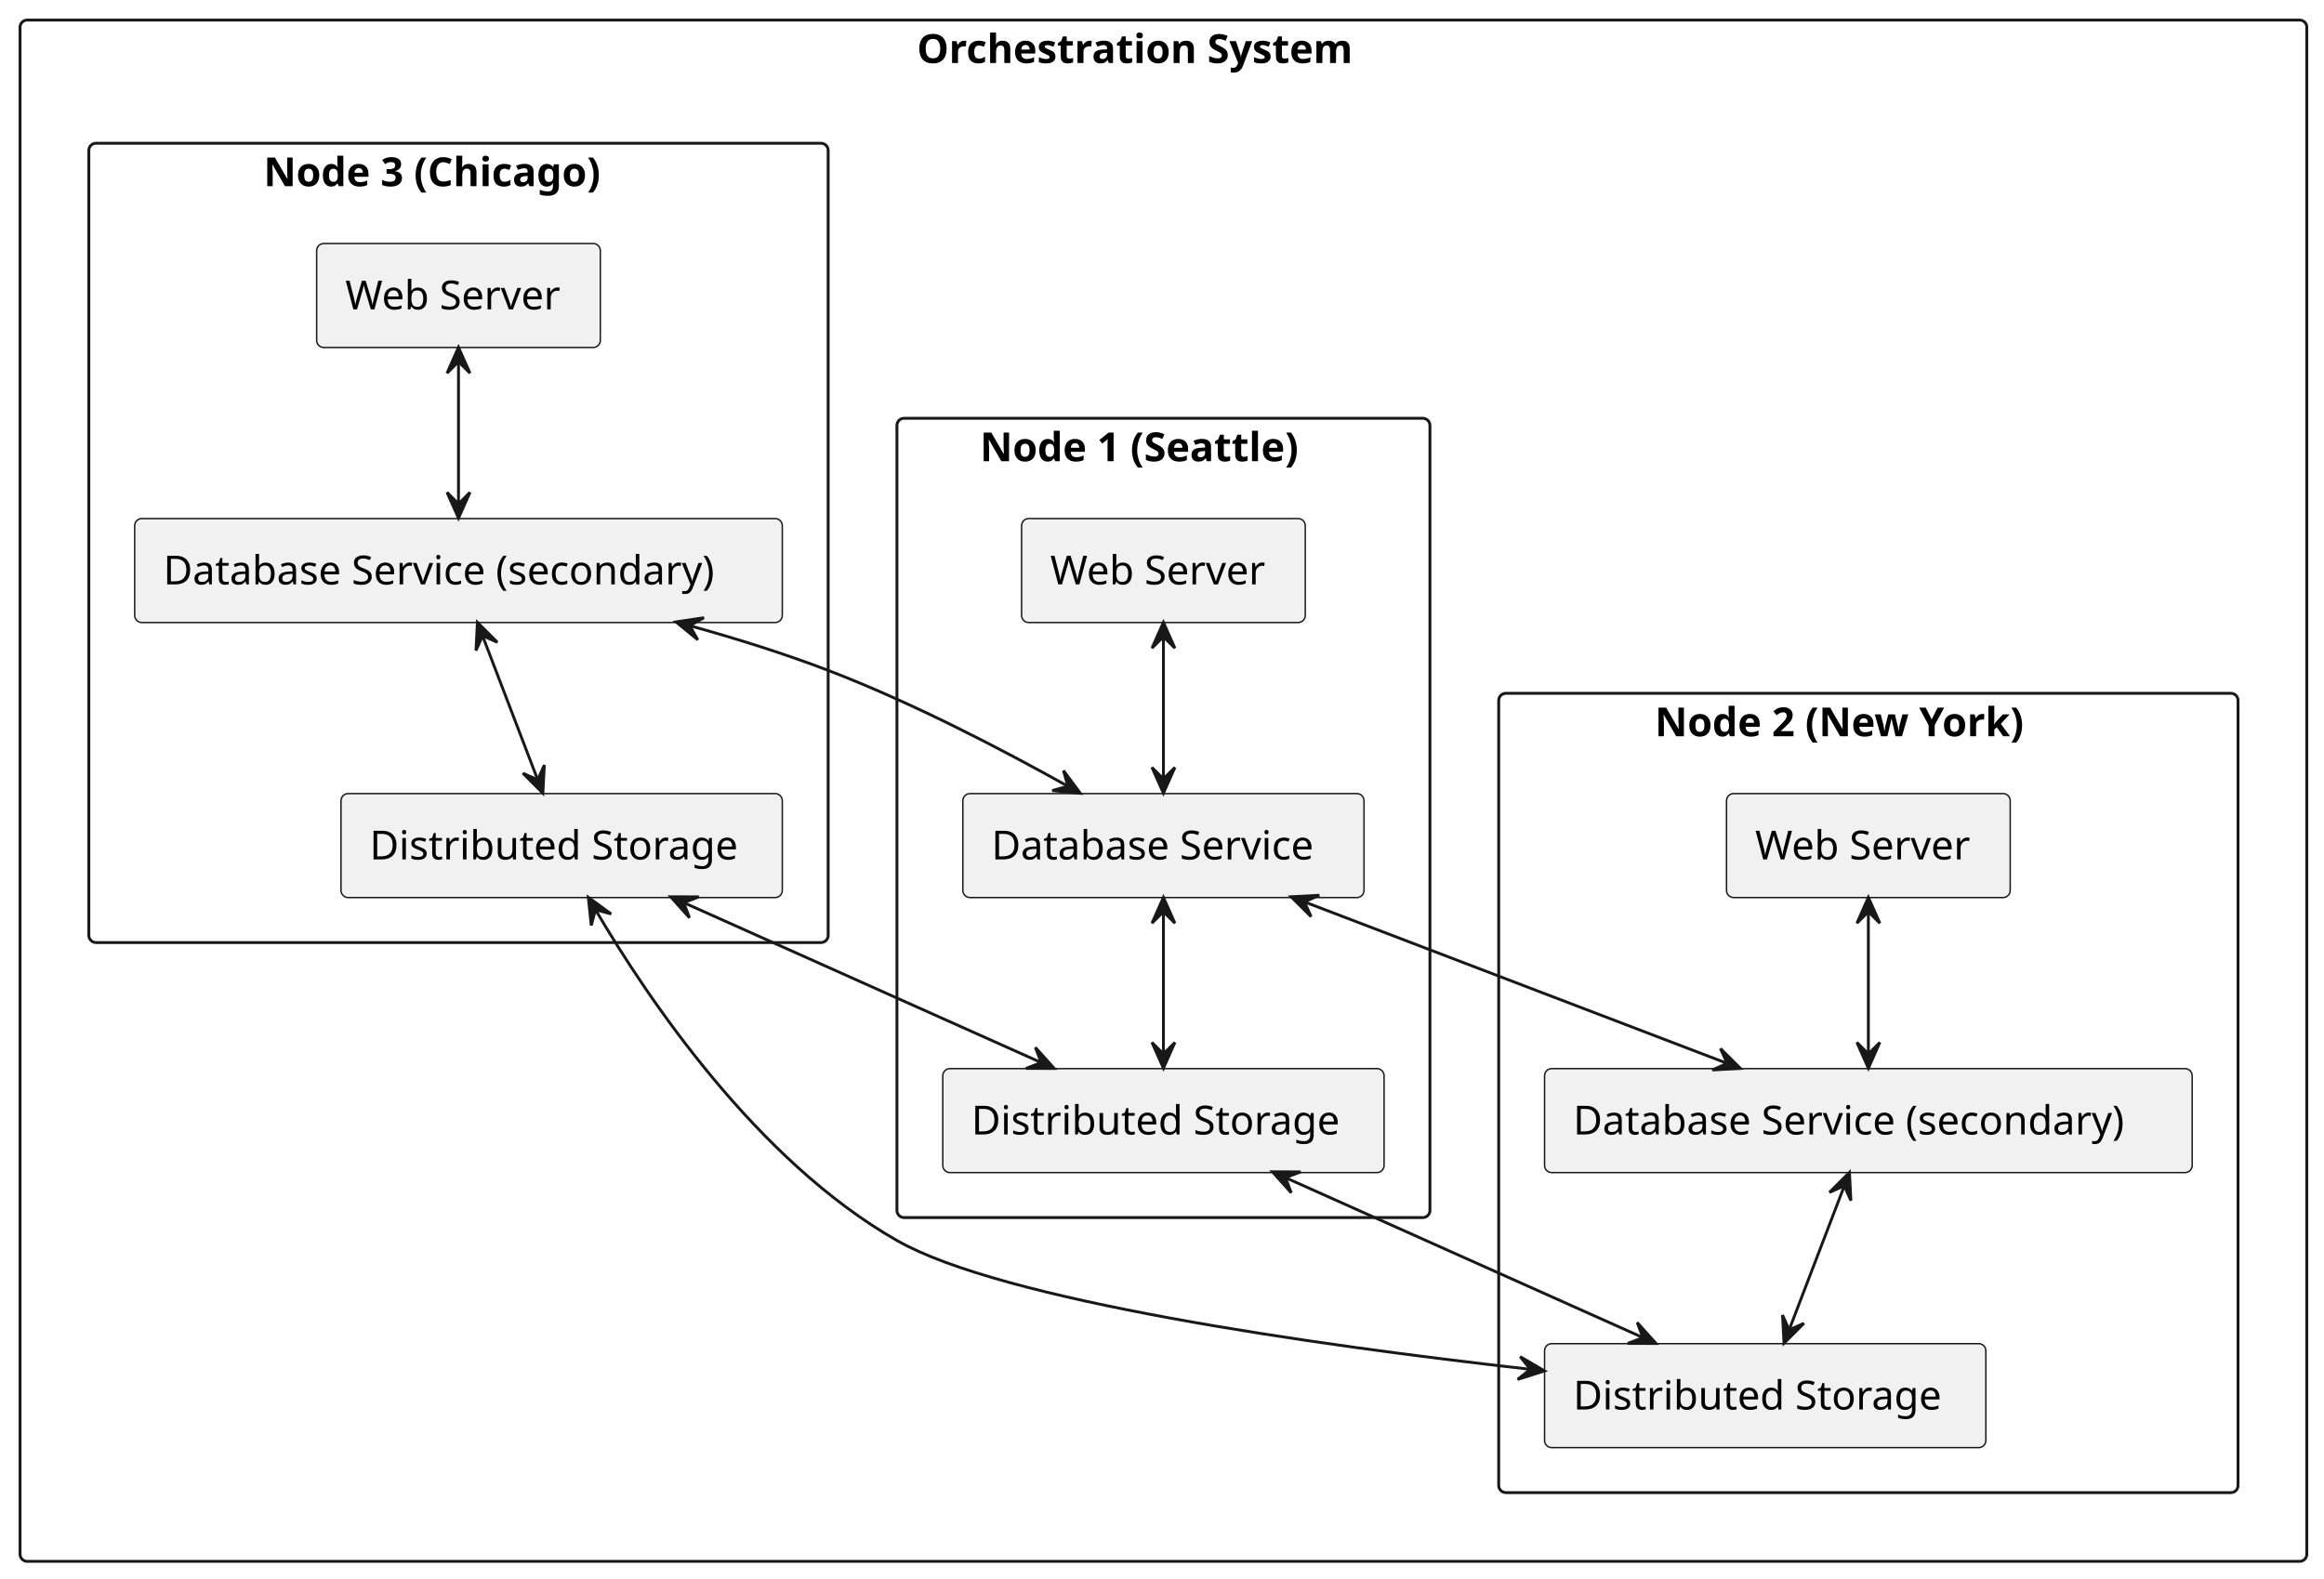
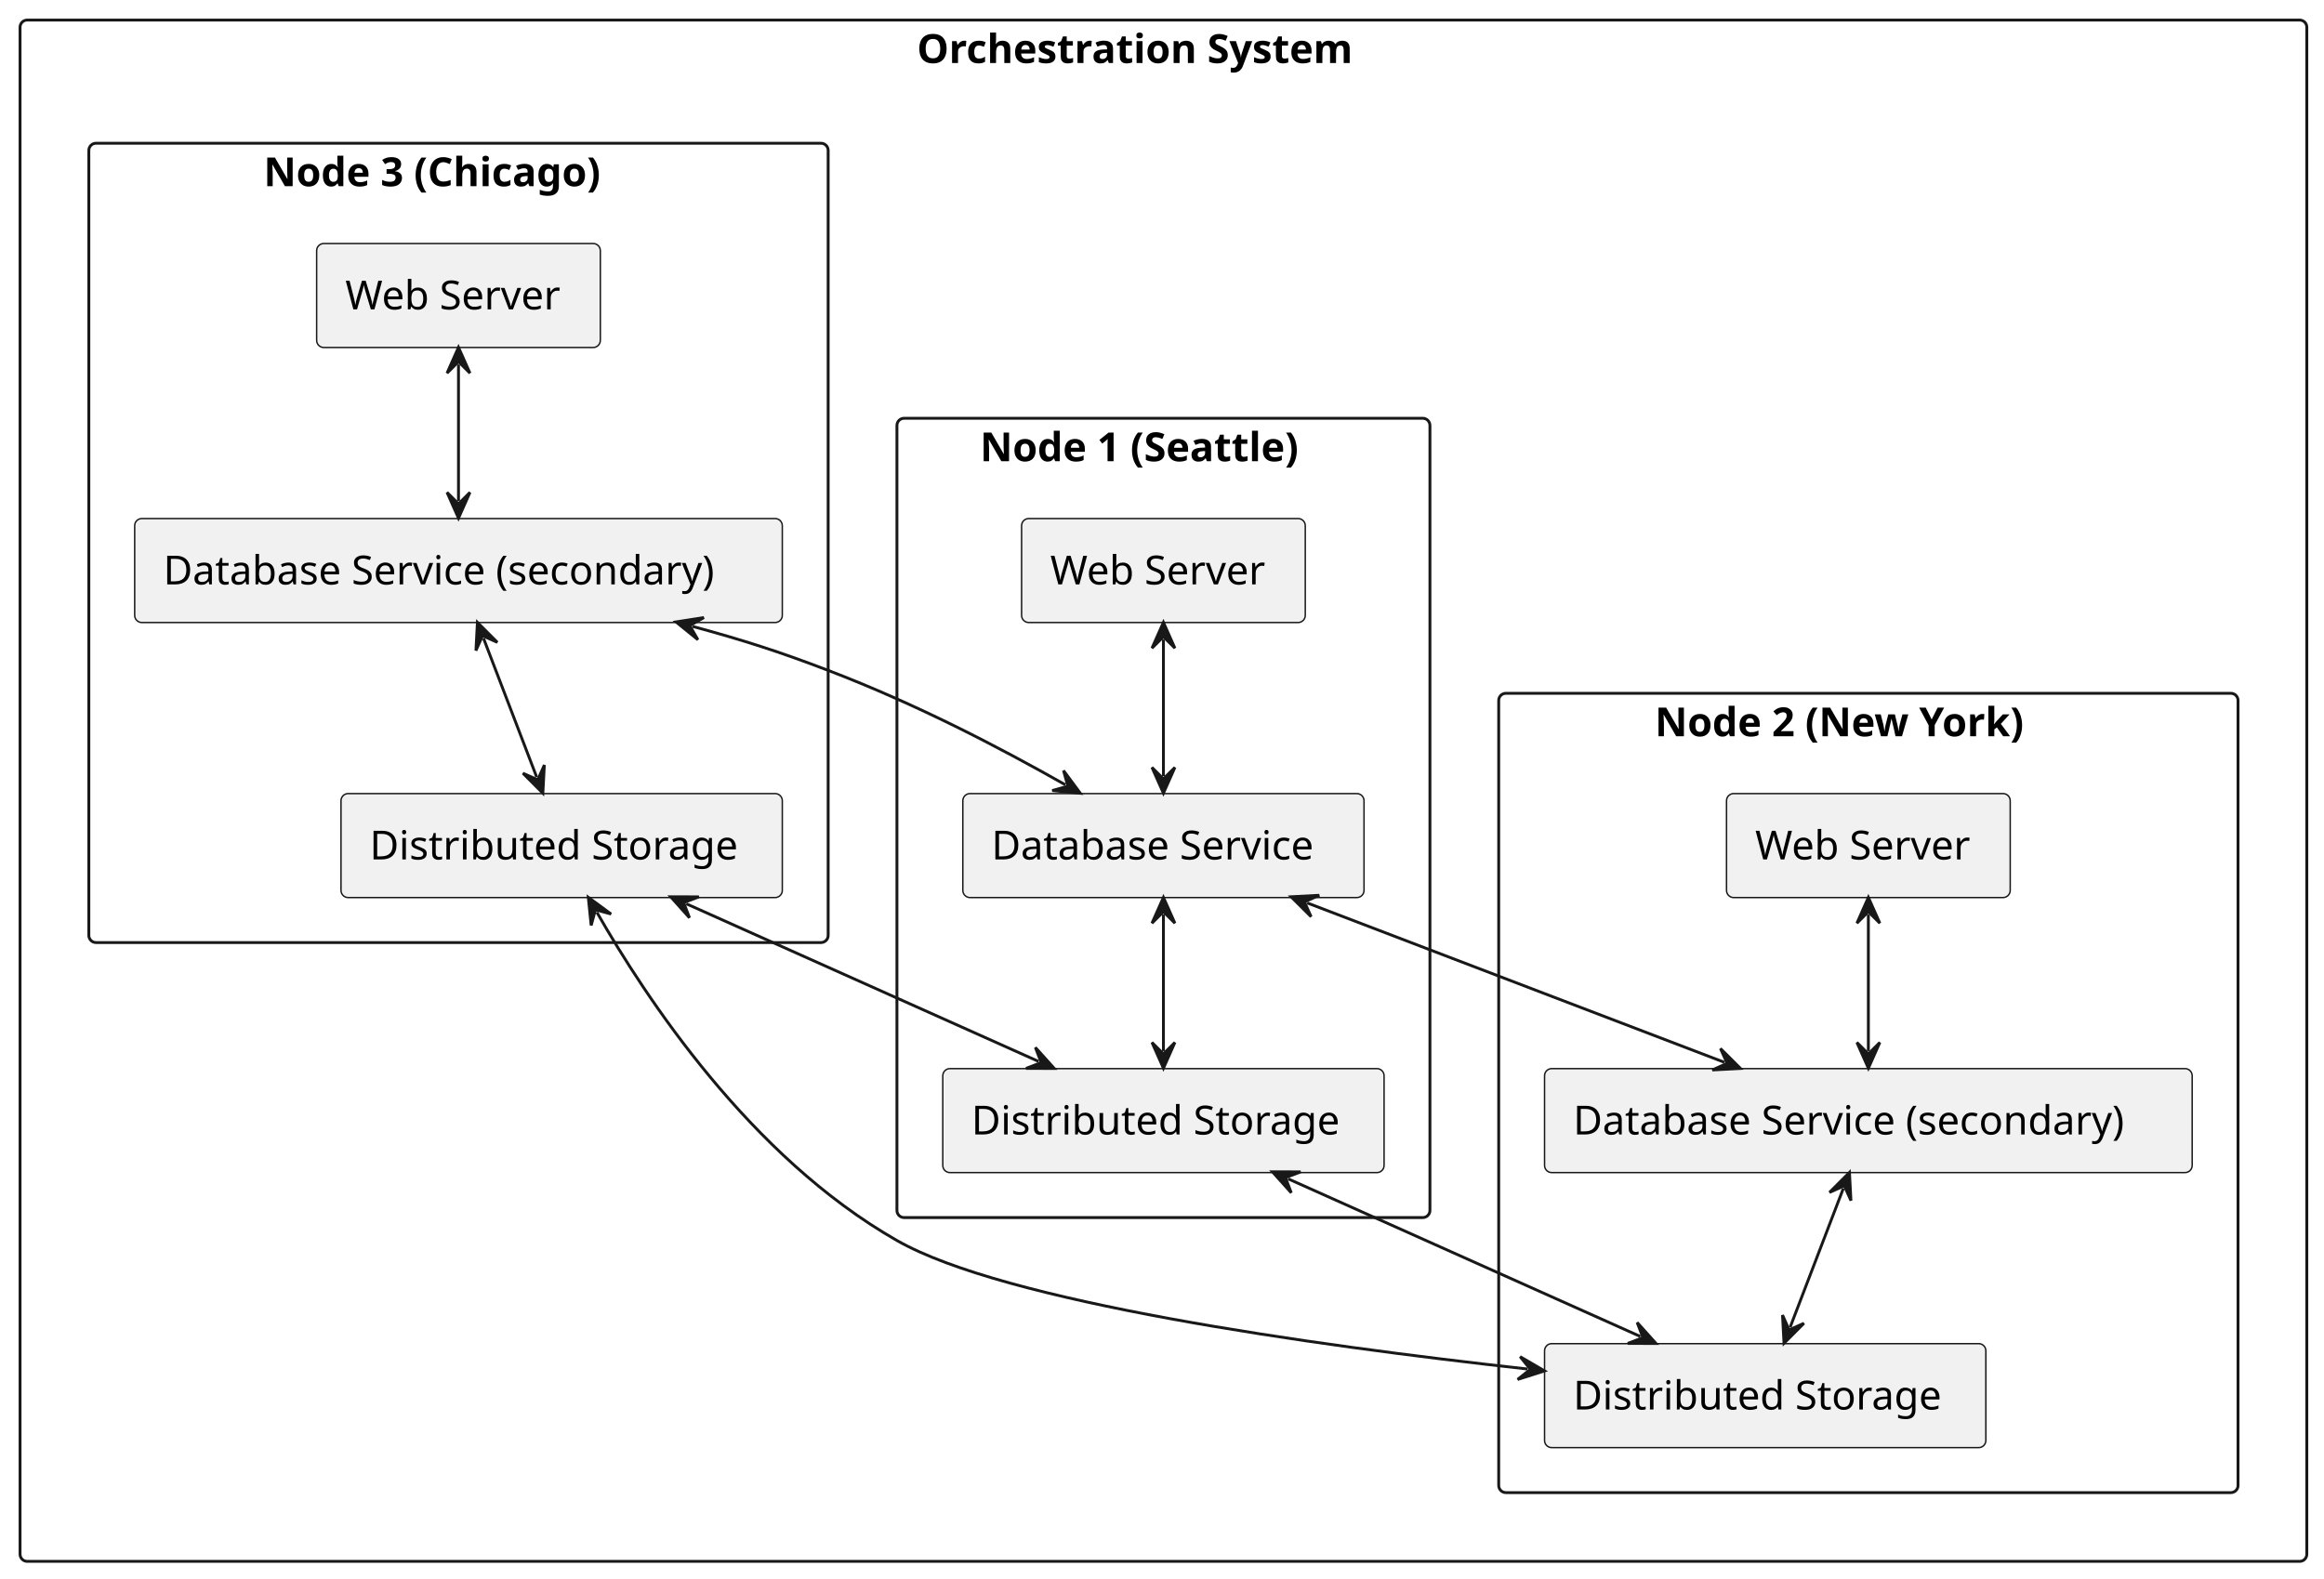
<svg xmlns="http://www.w3.org/2000/svg" contentStyleType="text/css" height="551px" preserveAspectRatio="none" style="width:811px;height:551px;background:#FFFFFF;" version="1.1" viewBox="0 0 811 551" width="811px" zoomAndPan="magnify">
  <defs />
  <g>
    <g id="cluster_Orchestration System">
      <rect fill="none" height="538" rx="2.5" ry="2.5" style="stroke:#181818;stroke-width:1.0;" width="798" x="7" y="7" />
      <text fill="#000000" font-family="sans-serif" font-size="14" font-weight="bold" lengthAdjust="spacing" textLength="172" x="320" y="21.995">Orchestration System</text>
    </g>
    <g id="cluster_Node 1 (Seattle)">
      <rect fill="none" height="279" rx="2.5" ry="2.5" style="stroke:#181818;stroke-width:1.0;" width="186" x="313" y="146" />
      <text fill="#000000" font-family="sans-serif" font-size="14" font-weight="bold" lengthAdjust="spacing" textLength="128" x="342" y="160.995">Node 1 (Seattle)</text>
    </g>
    <g id="cluster_Node 2 (New York)">
      <rect fill="none" height="279" rx="2.5" ry="2.5" style="stroke:#181818;stroke-width:1.0;" width="258" x="523" y="242" />
      <text fill="#000000" font-family="sans-serif" font-size="14" font-weight="bold" lengthAdjust="spacing" textLength="149" x="577.5" y="256.995">Node 2 (New York)</text>
    </g>
    <g id="cluster_Node 3 (Chicago)">
      <rect fill="none" height="279" rx="2.5" ry="2.5" style="stroke:#181818;stroke-width:1.0;" width="258" x="31" y="50" />
      <text fill="#000000" font-family="sans-serif" font-size="14" font-weight="bold" lengthAdjust="spacing" textLength="136" x="92" y="64.995">Node 3 (Chicago)</text>
    </g>
    <g id="elem_container1">
      <rect fill="#F1F1F1" height="36.297" rx="2.5" ry="2.5" style="stroke:#181818;stroke-width:0.5;" width="140" x="336" y="277" />
      <text fill="#000000" font-family="sans-serif" font-size="14" lengthAdjust="spacing" textLength="120" x="346" y="299.995">Database Service</text>
    </g>
    <g id="elem_container2">
      <rect fill="#F1F1F1" height="36.297" rx="2.5" ry="2.5" style="stroke:#181818;stroke-width:0.5;" width="154" x="329" y="373" />
      <text fill="#000000" font-family="sans-serif" font-size="14" lengthAdjust="spacing" textLength="134" x="339" y="395.995">Distributed Storage</text>
    </g>
    <g id="elem_container3">
      <rect fill="#F1F1F1" height="36.297" rx="2.5" ry="2.5" style="stroke:#181818;stroke-width:0.5;" width="99" x="356.5" y="181" />
      <text fill="#000000" font-family="sans-serif" font-size="14" lengthAdjust="spacing" textLength="79" x="366.5" y="203.995">Web Server</text>
    </g>
    <g id="elem_container4">
      <rect fill="#F1F1F1" height="36.297" rx="2.5" ry="2.5" style="stroke:#181818;stroke-width:0.5;" width="226" x="539" y="373" />
      <text fill="#000000" font-family="sans-serif" font-size="14" lengthAdjust="spacing" textLength="206" x="549" y="395.995">Database Service (secondary)</text>
    </g>
    <g id="elem_container5">
      <rect fill="#F1F1F1" height="36.297" rx="2.5" ry="2.5" style="stroke:#181818;stroke-width:0.5;" width="154" x="539" y="469" />
      <text fill="#000000" font-family="sans-serif" font-size="14" lengthAdjust="spacing" textLength="134" x="549" y="491.995">Distributed Storage</text>
    </g>
    <g id="elem_container6">
      <rect fill="#F1F1F1" height="36.297" rx="2.5" ry="2.5" style="stroke:#181818;stroke-width:0.5;" width="99" x="602.5" y="277" />
      <text fill="#000000" font-family="sans-serif" font-size="14" lengthAdjust="spacing" textLength="79" x="612.5" y="299.995">Web Server</text>
    </g>
    <g id="elem_container7">
      <rect fill="#F1F1F1" height="36.297" rx="2.5" ry="2.5" style="stroke:#181818;stroke-width:0.5;" width="226" x="47" y="181" />
      <text fill="#000000" font-family="sans-serif" font-size="14" lengthAdjust="spacing" textLength="206" x="57" y="203.995">Database Service (secondary)</text>
    </g>
    <g id="elem_container8">
      <rect fill="#F1F1F1" height="36.297" rx="2.5" ry="2.5" style="stroke:#181818;stroke-width:0.5;" width="154" x="119" y="277" />
      <text fill="#000000" font-family="sans-serif" font-size="14" lengthAdjust="spacing" textLength="134" x="129" y="299.995">Distributed Storage</text>
    </g>
    <g id="elem_container9">
      <rect fill="#F1F1F1" height="36.297" rx="2.5" ry="2.5" style="stroke:#181818;stroke-width:0.5;" width="99" x="110.5" y="85" />
      <text fill="#000000" font-family="sans-serif" font-size="14" lengthAdjust="spacing" textLength="79" x="120.5" y="107.995">Web Server</text>
    </g>
    <g id="link_container2_container5">
-       <path d="M449.03,411.26 C485.29,427.49 536.9,450.59 573.12,466.8 " fill="none" id="container2-container5" style="stroke:#181818;stroke-width:1.0;" />
-       <polygon fill="#181818" points="444.03,409.02,450.606,416.351,448.592,411.065,453.879,409.051,444.03,409.02" style="stroke:#181818;stroke-width:1.0;" />
-       <polygon fill="#181818" points="577.9,468.95,571.324,461.618,573.337,466.905,568.051,468.918,577.9,468.95" style="stroke:#181818;stroke-width:1.0;" />
+       <path d="M449.506,411.472 C487.446,428.462 534.454,449.498 572.424,466.498 " fill="none" id="container2-container5" style="stroke:#181818;stroke-width:1.0;" />
+       <polygon fill="#181818" points="444.03,409.02,450.609,416.349,448.593,411.063,453.879,409.048,444.03,409.02" style="stroke:#181818;stroke-width:1.0;" />
+       <polygon fill="#181818" points="577.9,468.95,571.32,461.622,573.337,466.907,568.051,468.923,577.9,468.95" style="stroke:#181818;stroke-width:1.0;" />
    </g>
    <g id="link_container5_container8">
-       <path d="M534,477.96 C457.51,469.35 349.82,454.01 313,433 C264.06,405.07 226.06,348.61 207.84,317.6 " fill="none" id="container5-container8" style="stroke:#181818;stroke-width:1.0;" />
-       <polygon fill="#181818" points="538.99,478.52,530.491,473.543,534.021,477.963,529.601,481.493,538.99,478.52" style="stroke:#181818;stroke-width:1.0;" />
-       <polygon fill="#181818" points="205.3,313.22,206.337,323.014,207.801,317.55,213.265,319.013,205.3,313.22" style="stroke:#181818;stroke-width:1.0;" />
+       <path d="M533.027,477.859 C456.307,469.359 350.63,454.47 313,433 C261.66,403.7 225.332,348.197 208.282,318.427 " fill="none" id="container5-container8" style="stroke:#181818;stroke-width:1.0;" />
+       <polygon fill="#181818" points="538.99,478.52,530.485,473.553,534.02,477.969,529.604,481.505,538.99,478.52" style="stroke:#181818;stroke-width:1.0;" />
+       <polygon fill="#181818" points="205.3,313.22,206.302,323.018,207.785,317.559,213.244,319.042,205.3,313.22" style="stroke:#181818;stroke-width:1.0;" />
    </g>
    <g id="link_container8_container2">
-       <path d="M239.03,315.26 C275.29,331.49 326.9,354.59 363.12,370.8 " fill="none" id="container8-container2" style="stroke:#181818;stroke-width:1.0;" />
-       <polygon fill="#181818" points="234.03,313.02,240.606,320.351,238.593,315.065,243.879,313.051,234.03,313.02" style="stroke:#181818;stroke-width:1.0;" />
-       <polygon fill="#181818" points="367.9,372.95,361.324,365.618,363.337,370.905,358.051,372.918,367.9,372.95" style="stroke:#181818;stroke-width:1.0;" />
+       <path d="M239.506,315.472 C277.446,332.462 324.454,353.498 362.424,370.498 " fill="none" id="container8-container2" style="stroke:#181818;stroke-width:1.0;" />
+       <polygon fill="#181818" points="234.03,313.02,240.609,320.349,238.593,315.063,243.879,313.048,234.03,313.02" style="stroke:#181818;stroke-width:1.0;" />
+       <polygon fill="#181818" points="367.9,372.95,361.32,365.622,363.337,370.907,358.051,372.923,367.9,372.95" style="stroke:#181818;stroke-width:1.0;" />
    </g>
    <g id="link_container1_container4">
-       <path d="M455.32,314.85 C498.09,331.19 559.68,354.72 602.5,371.09 " fill="none" id="container1-container4" style="stroke:#181818;stroke-width:1.0;" />
-       <polygon fill="#181818" points="450.55,313.02,457.529,319.97,455.22,314.805,460.385,312.497,450.55,313.02" style="stroke:#181818;stroke-width:1.0;" />
-       <polygon fill="#181818" points="607.37,372.95,600.391,366,602.7,371.165,597.535,373.473,607.37,372.95" style="stroke:#181818;stroke-width:1.0;" />
+       <path d="M456.154,315.163 C500.594,332.153 557.285,353.808 601.765,370.808 " fill="none" id="container1-container4" style="stroke:#181818;stroke-width:1.0;" />
+       <polygon fill="#181818" points="450.55,313.02,457.528,319.97,455.22,314.805,460.385,312.498,450.55,313.02" style="stroke:#181818;stroke-width:1.0;" />
+       <polygon fill="#181818" points="607.37,372.95,600.391,366,602.699,371.165,597.535,373.473,607.37,372.95" style="stroke:#181818;stroke-width:1.0;" />
    </g>
    <g id="link_container7_container1">
-       <path d="M240.89,218.45 C257.03,222.93 273.71,228.14 289,234 C318.18,245.18 349.6,261.55 372.53,274.37 " fill="none" id="container7-container1" style="stroke:#181818;stroke-width:1.0;" />
-       <polygon fill="#181818" points="235.9,217.08,243.512,223.33,240.72,218.41,245.64,215.618,235.9,217.08" style="stroke:#181818;stroke-width:1.0;" />
-       <polygon fill="#181818" points="377,276.89,371.125,268.985,372.645,274.434,367.196,275.953,377,276.89" style="stroke:#181818;stroke-width:1.0;" />
+       <path d="M241.692,218.648 C259.352,223.428 272.13,227.54 289,234 C320.12,245.92 348.578,260.805 371.778,273.935 " fill="none" id="container7-container1" style="stroke:#181818;stroke-width:1.0;" />
+       <polygon fill="#181818" points="235.9,217.08,243.542,223.292,240.726,218.386,245.632,215.57,235.9,217.08" style="stroke:#181818;stroke-width:1.0;" />
+       <polygon fill="#181818" points="377,276.89,371.137,268.976,372.649,274.427,367.197,275.938,377,276.89" style="stroke:#181818;stroke-width:1.0;" />
    </g>
    <g id="link_container3_container1">
-       <path d="M406,222.66 C406,237.52 406,256.85 406,271.64 " fill="none" id="container3-container1" style="stroke:#181818;stroke-width:1.0;" />
+       <path d="M406,223.24 C406,240.2 406,253.95 406,270.87 " fill="none" id="container3-container1" style="stroke:#181818;stroke-width:1.0;" />
      <polygon fill="#181818" points="406,217.24,402,226.24,406,222.24,410,226.24,406,217.24" style="stroke:#181818;stroke-width:1.0;" />
      <polygon fill="#181818" points="406,276.87,410,267.87,406,271.87,402,267.87,406,276.87" style="stroke:#181818;stroke-width:1.0;" />
    </g>
    <g id="link_container6_container4">
-       <path d="M652,318.66 C652,333.52 652,352.85 652,367.64 " fill="none" id="container6-container4" style="stroke:#181818;stroke-width:1.0;" />
+       <path d="M652,319.24 C652,336.2 652,349.95 652,366.87 " fill="none" id="container6-container4" style="stroke:#181818;stroke-width:1.0;" />
      <polygon fill="#181818" points="652,313.24,648,322.24,652,318.24,656,322.24,652,313.24" style="stroke:#181818;stroke-width:1.0;" />
      <polygon fill="#181818" points="652,372.87,656,363.87,652,367.87,648,363.87,652,372.87" style="stroke:#181818;stroke-width:1.0;" />
    </g>
    <g id="link_container9_container7">
-       <path d="M160,126.66 C160,141.52 160,160.85 160,175.64 " fill="none" id="container9-container7" style="stroke:#181818;stroke-width:1.0;" />
+       <path d="M160,127.24 C160,144.2 160,157.95 160,174.87 " fill="none" id="container9-container7" style="stroke:#181818;stroke-width:1.0;" />
      <polygon fill="#181818" points="160,121.24,156,130.24,160,126.24,164,130.24,160,121.24" style="stroke:#181818;stroke-width:1.0;" />
      <polygon fill="#181818" points="160,180.87,164,171.87,160,175.87,156,171.87,160,180.87" style="stroke:#181818;stroke-width:1.0;" />
    </g>
    <g id="link_container1_container2">
-       <path d="M406,318.66 C406,333.52 406,352.85 406,367.64 " fill="none" id="container1-container2" style="stroke:#181818;stroke-width:1.0;" />
+       <path d="M406,319.24 C406,336.2 406,349.95 406,366.87 " fill="none" id="container1-container2" style="stroke:#181818;stroke-width:1.0;" />
      <polygon fill="#181818" points="406,313.24,402,322.24,406,318.24,410,322.24,406,313.24" style="stroke:#181818;stroke-width:1.0;" />
      <polygon fill="#181818" points="406,372.87,410,363.87,406,367.87,402,363.87,406,372.87" style="stroke:#181818;stroke-width:1.0;" />
    </g>
    <g id="link_container4_container5">
-       <path d="M643.49,414.23 C637.73,429.25 630.17,449.01 624.43,463.99 " fill="none" id="container4-container5" style="stroke:#181818;stroke-width:1.0;" />
-       <polygon fill="#181818" points="645.4,409.24,638.432,416.2,643.602,413.906,645.896,419.076,645.4,409.24" style="stroke:#181818;stroke-width:1.0;" />
-       <polygon fill="#181818" points="622.56,468.87,629.517,461.899,624.35,464.201,622.047,459.034,622.56,468.87" style="stroke:#181818;stroke-width:1.0;" />
+       <path d="M643.253,414.843 C636.753,431.803 631.186,446.347 624.706,463.267 " fill="none" id="container4-container5" style="stroke:#181818;stroke-width:1.0;" />
+       <polygon fill="#181818" points="645.4,409.24,638.444,416.212,643.611,413.909,645.914,419.075,645.4,409.24" style="stroke:#181818;stroke-width:1.0;" />
+       <polygon fill="#181818" points="622.56,468.87,629.514,461.896,624.348,464.201,622.043,459.035,622.56,468.87" style="stroke:#181818;stroke-width:1.0;" />
    </g>
    <g id="link_container7_container8">
-       <path d="M168.51,222.23 C174.27,237.25 181.83,257.01 187.57,271.99 " fill="none" id="container7-container8" style="stroke:#181818;stroke-width:1.0;" />
-       <polygon fill="#181818" points="166.6,217.24,166.103,227.076,168.398,221.906,173.569,224.2,166.6,217.24" style="stroke:#181818;stroke-width:1.0;" />
-       <polygon fill="#181818" points="189.44,276.87,189.953,267.034,187.65,272.201,182.483,269.899,189.44,276.87" style="stroke:#181818;stroke-width:1.0;" />
+       <path d="M168.747,222.843 C175.247,239.803 180.814,254.347 187.294,271.267 " fill="none" id="container7-container8" style="stroke:#181818;stroke-width:1.0;" />
+       <polygon fill="#181818" points="166.6,217.24,166.086,227.075,168.389,221.909,173.556,224.212,166.6,217.24" style="stroke:#181818;stroke-width:1.0;" />
+       <polygon fill="#181818" points="189.44,276.87,189.957,267.035,187.652,272.201,182.486,269.896,189.44,276.87" style="stroke:#181818;stroke-width:1.0;" />
    </g>
  </g>
</svg>
